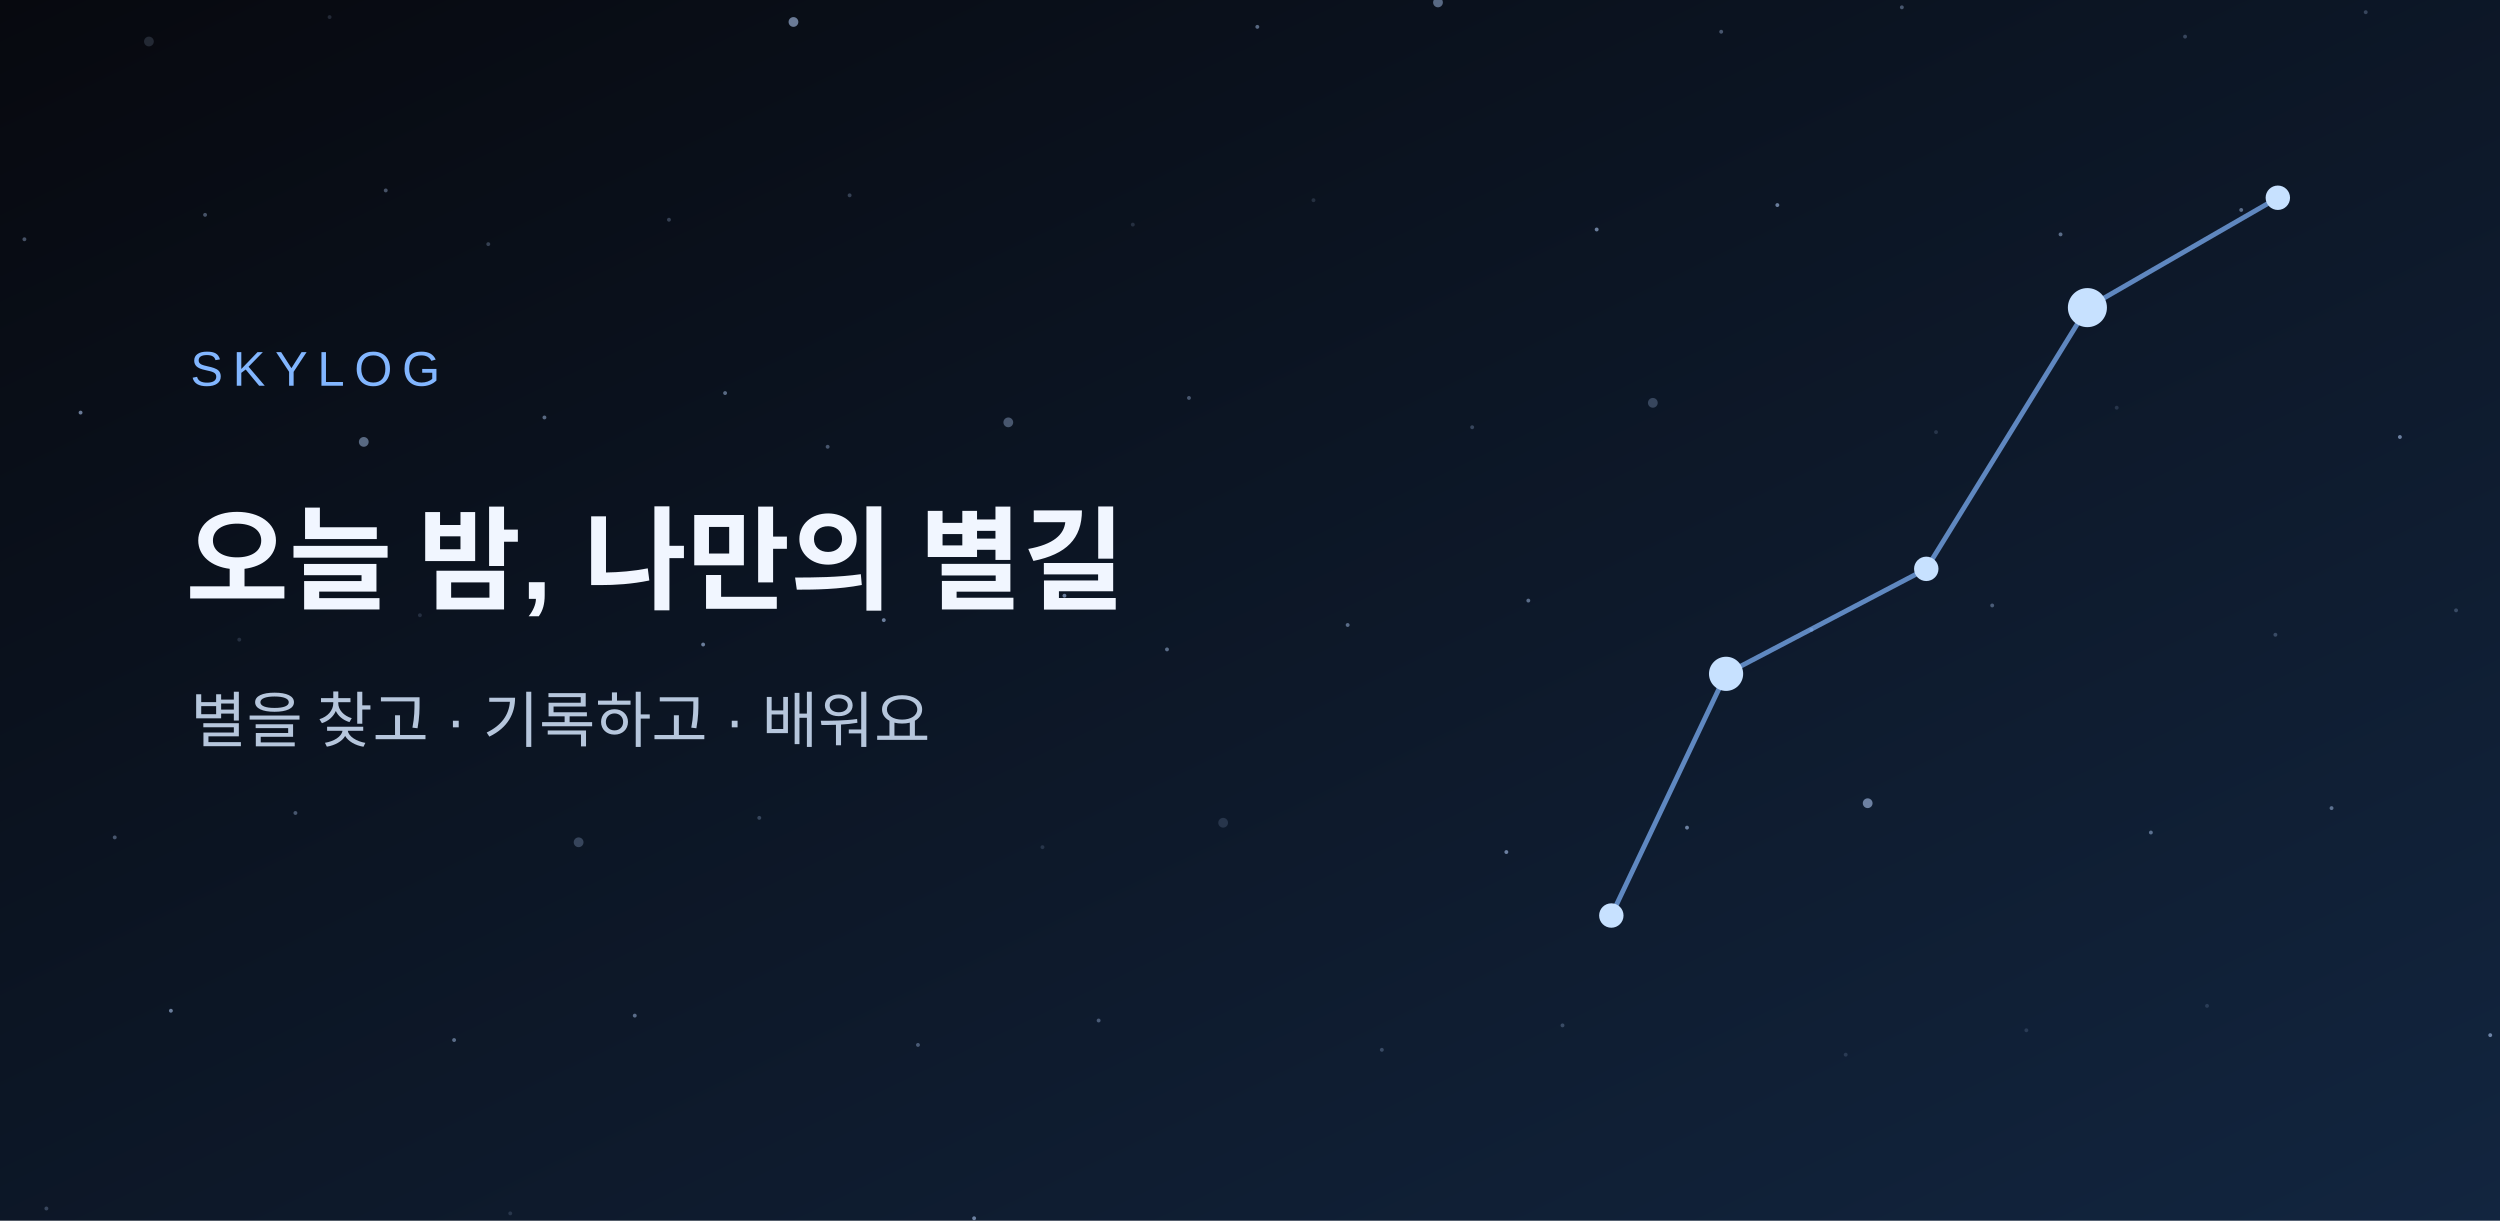
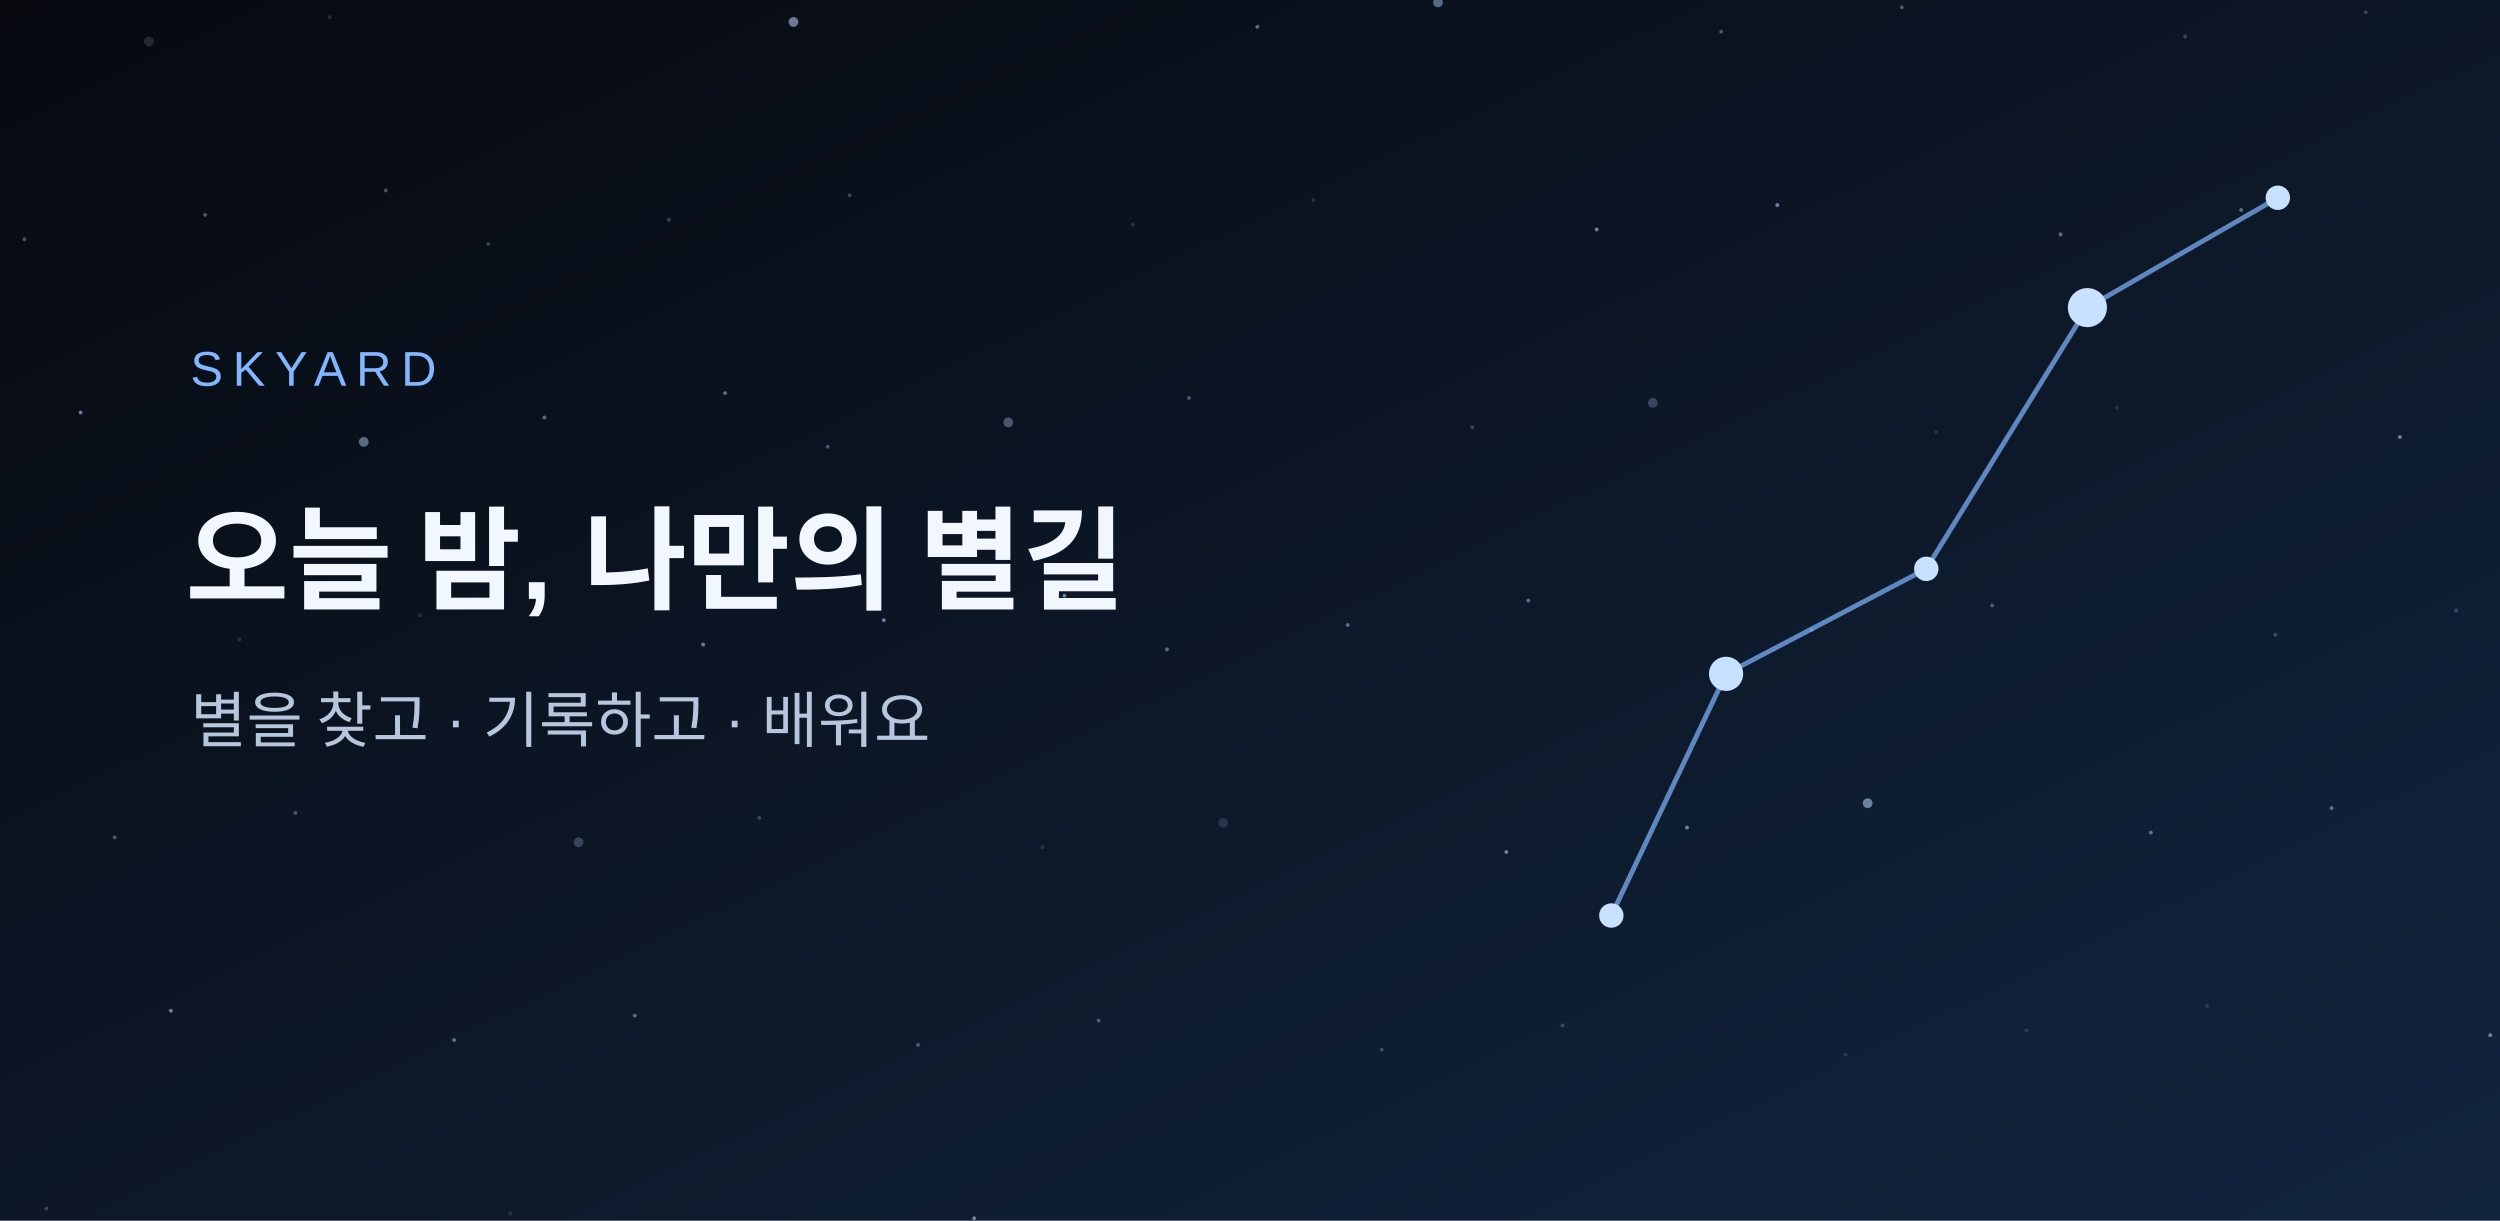
<svg xmlns="http://www.w3.org/2000/svg" width="1024" height="500">
  <defs>
    <linearGradient id="g" x2="1" y2="1">
      <stop stop-color="#07090f" />
      <stop offset="1" stop-color="#12253f" />
    </linearGradient>
  </defs>
  <rect width="1024" height="500" fill="url(#g)" />
  <circle cx="61" cy="17" r="2" fill="#b9d4ff" opacity="0.15" />
  <circle cx="200" cy="100" r="0.8" fill="#b9d4ff" opacity="0.25" />
  <circle cx="339" cy="183" r="0.8" fill="#b9d4ff" opacity="0.35" />
  <circle cx="478" cy="266" r="0.8" fill="#b9d4ff" opacity="0.45" />
  <circle cx="617" cy="349" r="0.8" fill="#b9d4ff" opacity="0.55" />
  <circle cx="756" cy="432" r="0.8" fill="#b9d4ff" opacity="0.15" />
  <circle cx="895" cy="15" r="0.8" fill="#b9d4ff" opacity="0.25" />
  <circle cx="10" cy="98" r="0.8" fill="#b9d4ff" opacity="0.35" />
  <circle cx="149" cy="181" r="2" fill="#b9d4ff" opacity="0.45" />
  <circle cx="288" cy="264" r="0.8" fill="#b9d4ff" opacity="0.55" />
  <circle cx="427" cy="347" r="0.8" fill="#b9d4ff" opacity="0.15" />
  <circle cx="566" cy="430" r="0.8" fill="#b9d4ff" opacity="0.25" />
  <circle cx="705" cy="13" r="0.8" fill="#b9d4ff" opacity="0.35" />
  <circle cx="844" cy="96" r="0.8" fill="#b9d4ff" opacity="0.45" />
  <circle cx="983" cy="179" r="0.8" fill="#b9d4ff" opacity="0.55" />
  <circle cx="98" cy="262" r="0.8" fill="#b9d4ff" opacity="0.15" />
  <circle cx="237" cy="345" r="2" fill="#b9d4ff" opacity="0.25" />
  <circle cx="376" cy="428" r="0.8" fill="#b9d4ff" opacity="0.35" />
  <circle cx="515" cy="11" r="0.8" fill="#b9d4ff" opacity="0.45" />
  <circle cx="654" cy="94" r="0.8" fill="#b9d4ff" opacity="0.55" />
  <circle cx="793" cy="177" r="0.8" fill="#b9d4ff" opacity="0.15" />
  <circle cx="932" cy="260" r="0.8" fill="#b9d4ff" opacity="0.25" />
  <circle cx="47" cy="343" r="0.8" fill="#b9d4ff" opacity="0.35" />
  <circle cx="186" cy="426" r="0.8" fill="#b9d4ff" opacity="0.45" />
  <circle cx="325" cy="9" r="2" fill="#b9d4ff" opacity="0.55" />
  <circle cx="464" cy="92" r="0.8" fill="#b9d4ff" opacity="0.15" />
  <circle cx="603" cy="175" r="0.8" fill="#b9d4ff" opacity="0.25" />
  <circle cx="742" cy="258" r="0.8" fill="#b9d4ff" opacity="0.35" />
  <circle cx="881" cy="341" r="0.8" fill="#b9d4ff" opacity="0.45" />
  <circle cx="1020" cy="424" r="0.8" fill="#b9d4ff" opacity="0.55" />
  <circle cx="135" cy="7" r="0.8" fill="#b9d4ff" opacity="0.15" />
  <circle cx="274" cy="90" r="0.8" fill="#b9d4ff" opacity="0.25" />
  <circle cx="413" cy="173" r="2" fill="#b9d4ff" opacity="0.35" />
  <circle cx="552" cy="256" r="0.8" fill="#b9d4ff" opacity="0.45" />
  <circle cx="691" cy="339" r="0.8" fill="#b9d4ff" opacity="0.55" />
  <circle cx="830" cy="422" r="0.8" fill="#b9d4ff" opacity="0.15" />
  <circle cx="969" cy="5" r="0.8" fill="#b9d4ff" opacity="0.25" />
  <circle cx="84" cy="88" r="0.8" fill="#b9d4ff" opacity="0.35" />
  <circle cx="223" cy="171" r="0.8" fill="#b9d4ff" opacity="0.45" />
  <circle cx="362" cy="254" r="0.8" fill="#b9d4ff" opacity="0.55" />
  <circle cx="501" cy="337" r="2" fill="#b9d4ff" opacity="0.15" />
  <circle cx="640" cy="420" r="0.8" fill="#b9d4ff" opacity="0.25" />
  <circle cx="779" cy="3" r="0.8" fill="#b9d4ff" opacity="0.35" />
  <circle cx="918" cy="86" r="0.8" fill="#b9d4ff" opacity="0.45" />
  <circle cx="33" cy="169" r="0.8" fill="#b9d4ff" opacity="0.55" />
  <circle cx="172" cy="252" r="0.8" fill="#b9d4ff" opacity="0.15" />
  <circle cx="311" cy="335" r="0.8" fill="#b9d4ff" opacity="0.25" />
  <circle cx="450" cy="418" r="0.8" fill="#b9d4ff" opacity="0.35" />
  <circle cx="589" cy="1" r="2" fill="#b9d4ff" opacity="0.45" />
  <circle cx="728" cy="84" r="0.8" fill="#b9d4ff" opacity="0.55" />
  <circle cx="867" cy="167" r="0.8" fill="#b9d4ff" opacity="0.15" />
  <circle cx="1006" cy="250" r="0.8" fill="#b9d4ff" opacity="0.25" />
  <circle cx="121" cy="333" r="0.8" fill="#b9d4ff" opacity="0.35" />
  <circle cx="260" cy="416" r="0.8" fill="#b9d4ff" opacity="0.45" />
  <circle cx="399" cy="499" r="0.8" fill="#b9d4ff" opacity="0.55" />
  <circle cx="538" cy="82" r="0.8" fill="#b9d4ff" opacity="0.15" />
  <circle cx="677" cy="165" r="2" fill="#b9d4ff" opacity="0.25" />
  <circle cx="816" cy="248" r="0.8" fill="#b9d4ff" opacity="0.35" />
  <circle cx="955" cy="331" r="0.8" fill="#b9d4ff" opacity="0.45" />
  <circle cx="70" cy="414" r="0.8" fill="#b9d4ff" opacity="0.55" />
  <circle cx="209" cy="497" r="0.8" fill="#b9d4ff" opacity="0.15" />
  <circle cx="348" cy="80" r="0.8" fill="#b9d4ff" opacity="0.25" />
  <circle cx="487" cy="163" r="0.8" fill="#b9d4ff" opacity="0.35" />
  <circle cx="626" cy="246" r="0.8" fill="#b9d4ff" opacity="0.45" />
  <circle cx="765" cy="329" r="2" fill="#b9d4ff" opacity="0.55" />
  <circle cx="904" cy="412" r="0.8" fill="#b9d4ff" opacity="0.15" />
  <circle cx="19" cy="495" r="0.8" fill="#b9d4ff" opacity="0.25" />
  <circle cx="158" cy="78" r="0.8" fill="#b9d4ff" opacity="0.35" />
  <circle cx="297" cy="161" r="0.8" fill="#b9d4ff" opacity="0.45" />
  <circle cx="436" cy="244" r="0.8" fill="#b9d4ff" opacity="0.55" />
  <path d="M660 375 707 276 789 233 855 126 933 81" fill="none" stroke="#82b6ff" stroke-width="2" opacity=".7" />
  <g fill="#c7e1ff">
    <circle cx="660" cy="375" r="5" />
    <circle cx="707" cy="276" r="7" />
    <circle cx="789" cy="233" r="5" />
    <circle cx="855" cy="126" r="8" />
    <circle cx="933" cy="81" r="5" />
  </g>
  <g font-family="Malgun Gothic,Arial,sans-serif">
-     <text x="78" y="158" font-size="20" letter-spacing="4" fill="#82b6ff">SKYLOG</text>
+     <text x="78" y="158" font-size="20" letter-spacing="4" fill="#82b6ff">SKYARD</text>
    <text x="76" y="246" font-size="46" font-weight="700" fill="#f1f6ff">오늘 밤, 나만의 별길</text>
    <text x="78" y="304" font-size="25" fill="#b6c6dc">별을 찾고 · 기록하고 · 배워요</text>
  </g>
</svg>
